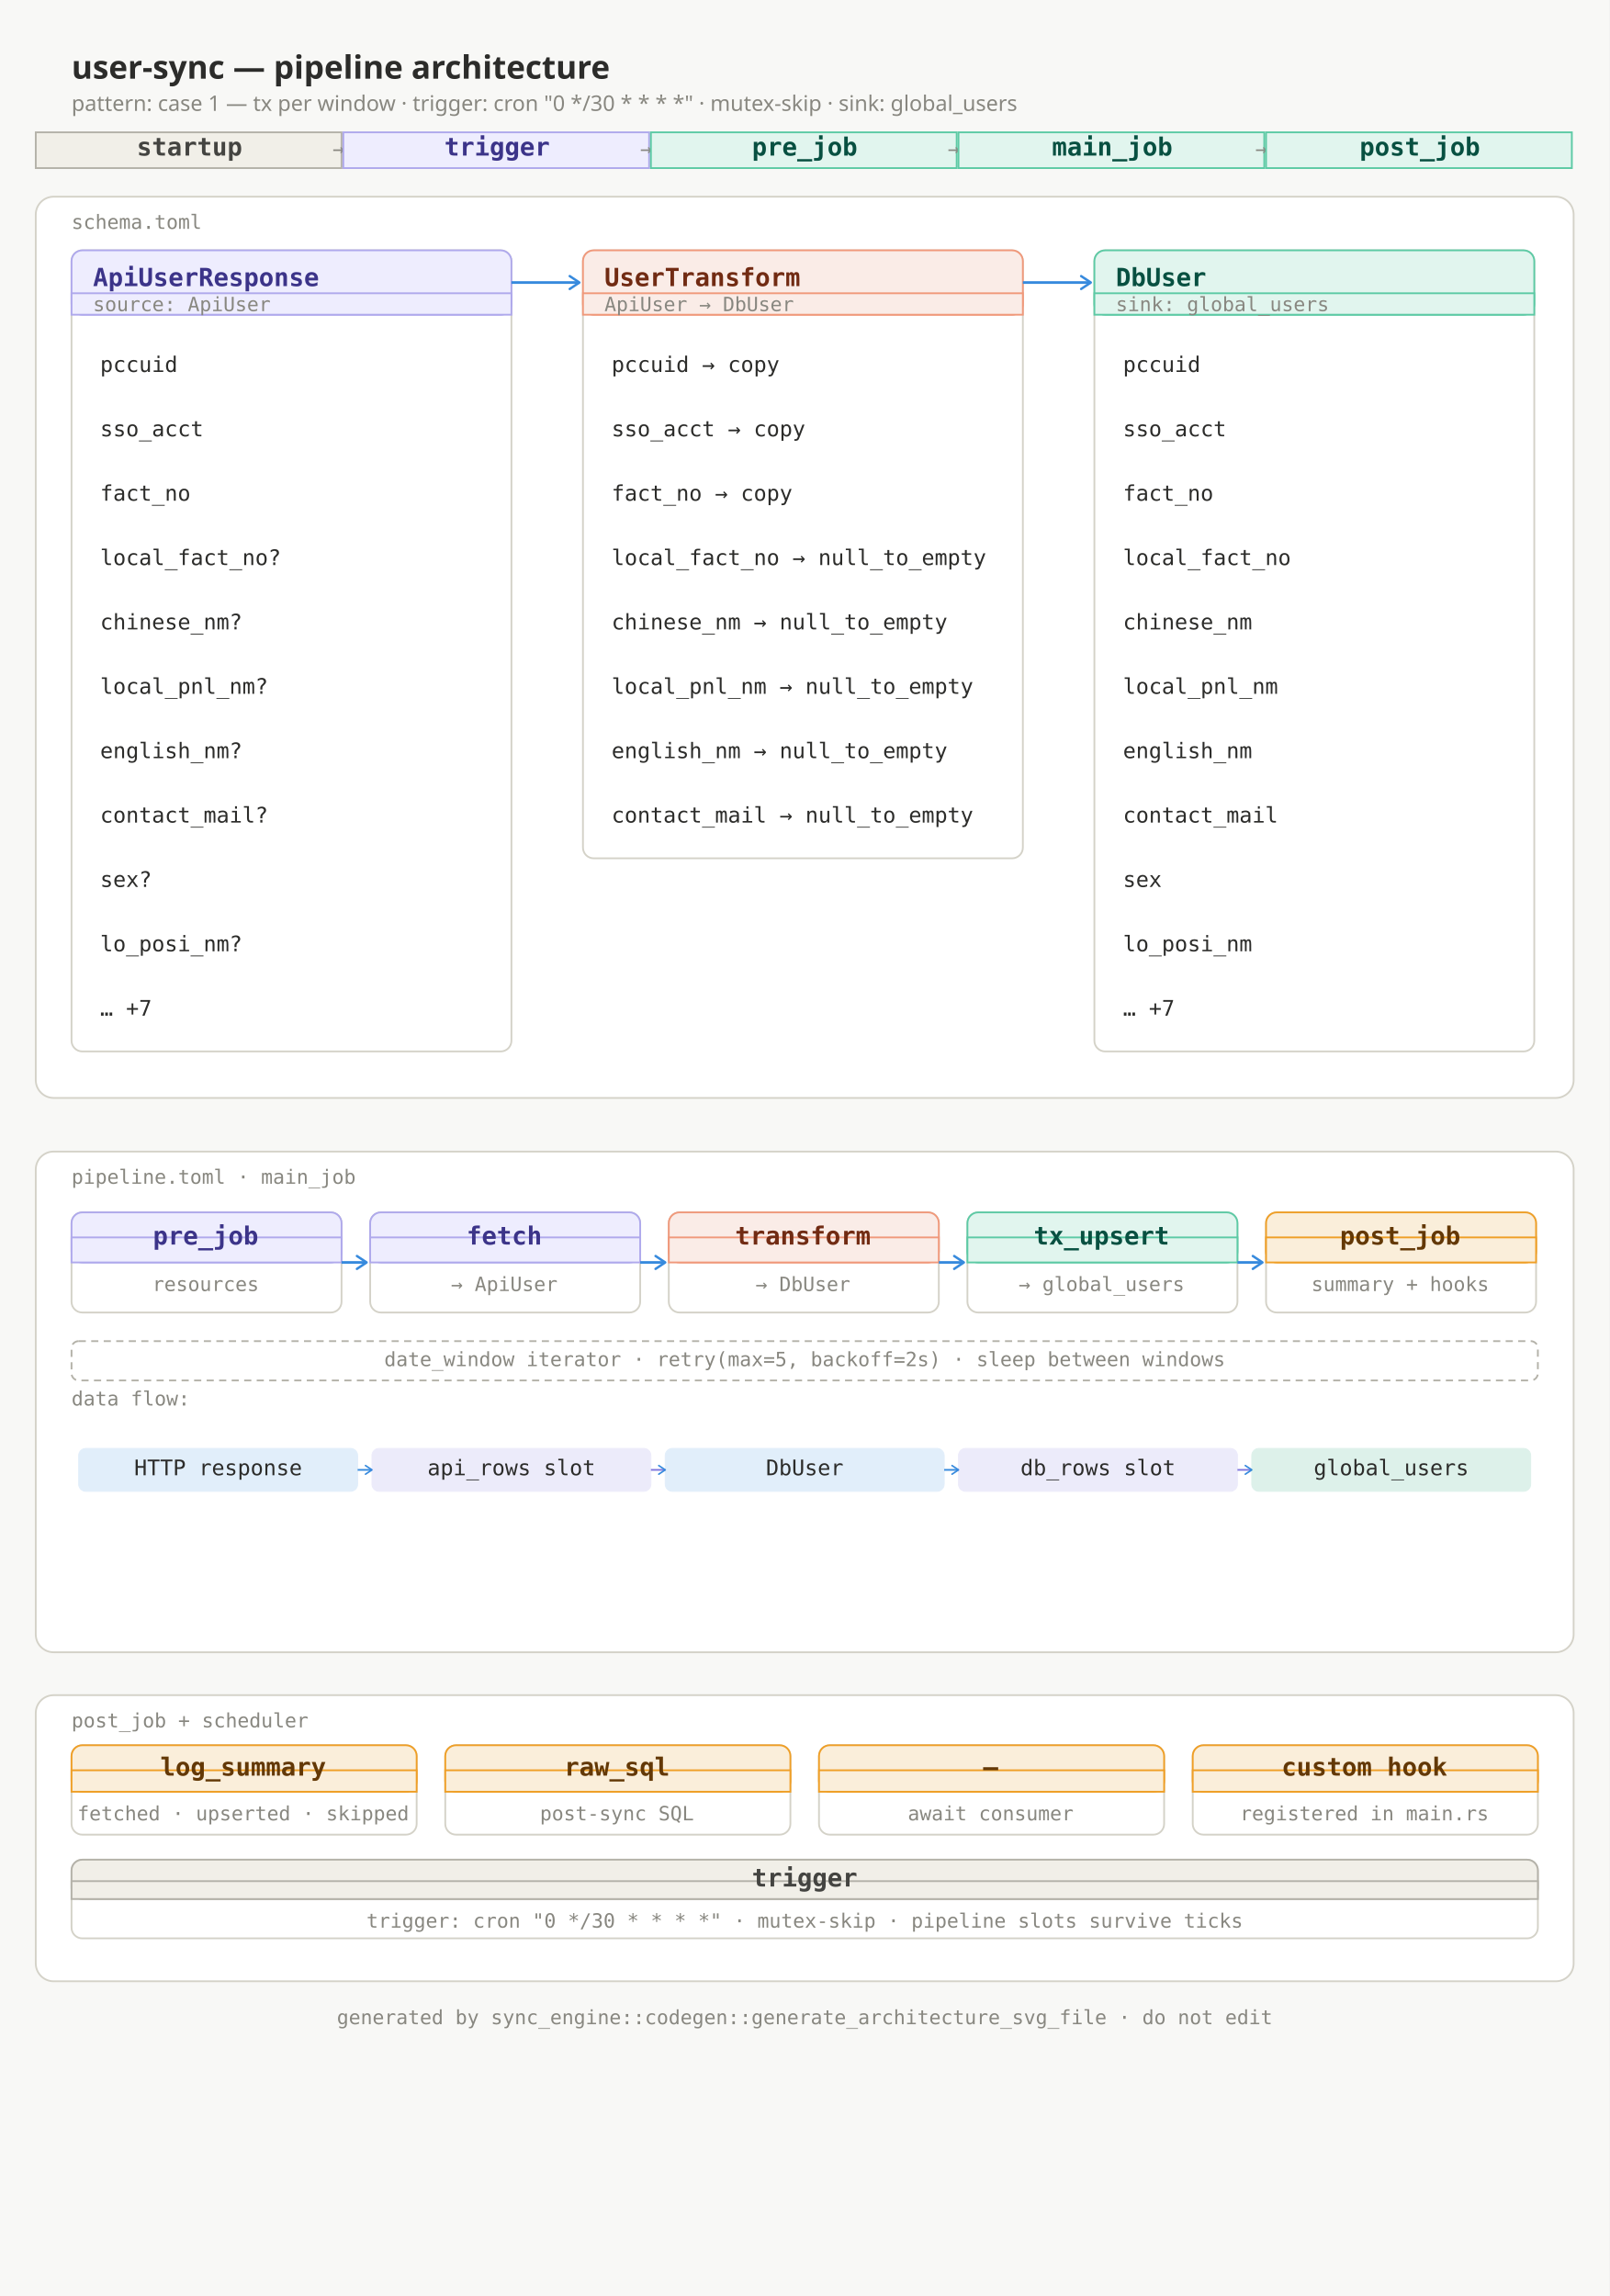
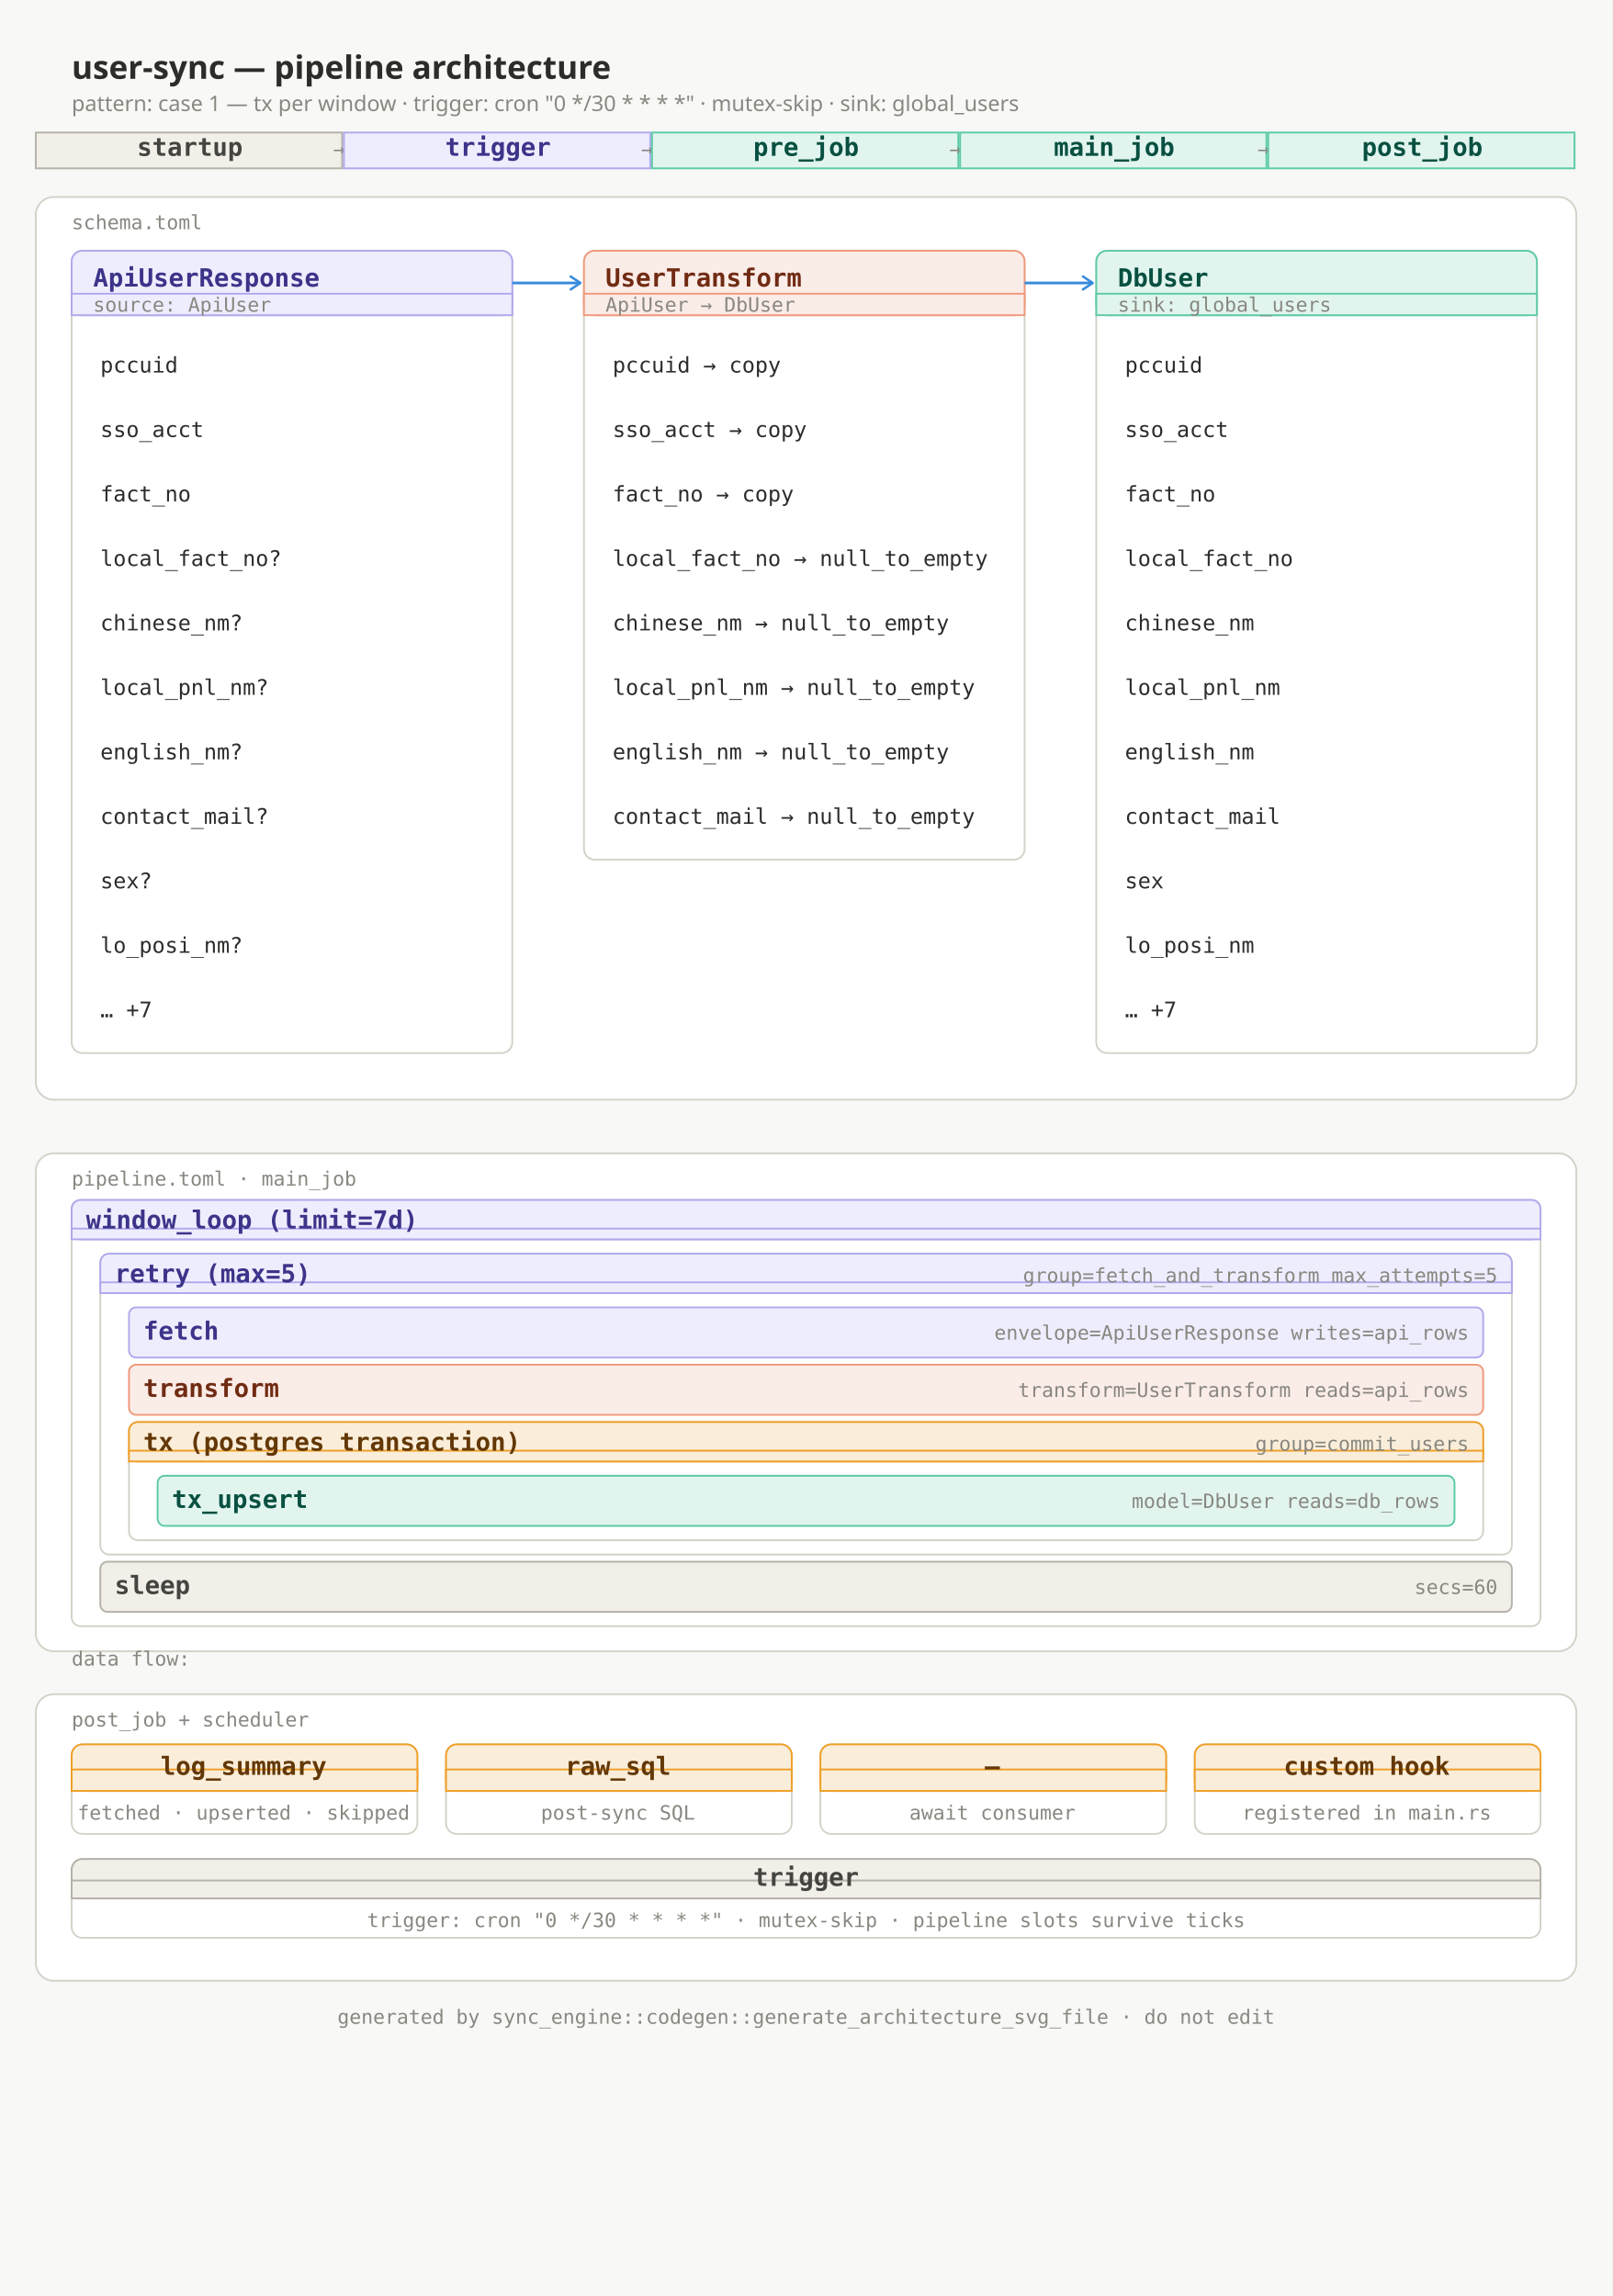
- <svg xmlns="http://www.w3.org/2000/svg" width="900" height="1284" viewBox="0 0 900 1284" font-family="ui-monospace,SFMono-Regular,'SF Mono',Menlo,Consolas,monospace" font-size="13">
+ <svg xmlns="http://www.w3.org/2000/svg" width="900" height="1282" viewBox="0 0 900 1282" font-family="ui-monospace,SFMono-Regular,'SF Mono',Menlo,Consolas,monospace" font-size="13">
  <style>
.bg   { fill:#f8f8f6; }
.box  { fill:#fff; stroke:#d4d2c8; stroke-width:1; }
.hdr  { fill:#eeedfe; stroke:#afa9ec; stroke-width:1; }
.hdr2 { fill:#e1f5ee; stroke:#5dcaa5; stroke-width:1; }
.hdr3 { fill:#faeeda; stroke:#ef9f27; stroke-width:1; }
.hdr4 { fill:#faece7; stroke:#f0997b; stroke-width:1; }
.hdr5 { fill:#f1efe8; stroke:#b4b2a9; stroke-width:1; }
.ht   { fill:#3c3489; font-weight:600; font-size:14px; }
.ht2  { fill:#085041; font-weight:600; font-size:14px; }
.ht3  { fill:#633806; font-weight:600; font-size:14px; }
.ht4  { fill:#712b13; font-weight:600; font-size:14px; }
.ht5  { fill:#444441; font-weight:600; font-size:14px; }
.lbl  { fill:#2c2c2a; font-size:12px; }
.dim  { fill:#888780; font-size:11px; }
.arr  { stroke:#888780; stroke-width:1.5; fill:none; marker-end:url(#arr); }
.arr2 { stroke:#378add; stroke-width:1.5; fill:none; marker-end:url(#arr2); }
.dash { stroke:#b4b2a9; stroke-width:1; stroke-dasharray:4 3; fill:none; }
.title { fill:#2c2c2a; font-size:18px; font-weight:600; font-family:ui-sans-serif,system-ui,sans-serif; }
.sub   { fill:#888780; font-size:12px; font-family:ui-sans-serif,system-ui,sans-serif; }
</style>
  <defs>
    <marker id="arr" viewBox="0 0 10 10" refX="8" refY="5" markerWidth="6" markerHeight="6" orient="auto-start-reverse">
      <path d="M2 1L8 5L2 9" fill="none" stroke="#888780" stroke-width="1.5" stroke-linecap="round" stroke-linejoin="round" />
    </marker>
    <marker id="arr2" viewBox="0 0 10 10" refX="8" refY="5" markerWidth="6" markerHeight="6" orient="auto-start-reverse">
      <path d="M2 1L8 5L2 9" fill="none" stroke="#378add" stroke-width="1.5" stroke-linecap="round" stroke-linejoin="round" />
    </marker>
  </defs>
-   <rect width="900" height="1284" class="bg" rx="0" />
+   <rect width="900" height="1282" class="bg" rx="0" />
  <text x="40" y="44" class="title">user-sync  —  pipeline architecture</text>
  <text x="40" y="62" class="sub">pattern: case 1 — tx per window  ·  trigger: cron "0 */30 * * * *"  ·  mutex-skip  ·  sink: global_users</text>
  <rect x="20" y="74" width="171" height="20" rx="0" class="hdr5" />
  <text x="106" y="87" class="ht5" text-anchor="middle" font-size="11">startup</text>
  <text x="186" y="87" class="dim" font-size="10">→</text>
  <rect x="192" y="74" width="171" height="20" rx="0" class="hdr" />
  <text x="278" y="87" class="ht" text-anchor="middle" font-size="11">trigger</text>
  <text x="358" y="87" class="dim" font-size="10">→</text>
  <rect x="364" y="74" width="171" height="20" rx="0" class="hdr2" />
  <text x="450" y="87" class="ht2" text-anchor="middle" font-size="11">pre_job</text>
  <text x="530" y="87" class="dim" font-size="10">→</text>
  <rect x="536" y="74" width="171" height="20" rx="0" class="hdr2" />
  <text x="622" y="87" class="ht2" text-anchor="middle" font-size="11">main_job</text>
  <text x="702" y="87" class="dim" font-size="10">→</text>
  <rect x="708" y="74" width="171" height="20" rx="0" class="hdr2" />
  <text x="794" y="87" class="ht2" text-anchor="middle" font-size="11">post_job</text>
  <rect x="20" y="110" width="860" height="504" rx="10" class="box" />
  <text x="40" y="128" class="dim">schema.toml</text>
  <rect x="40" y="140" width="246" height="448" rx="6" class="box" />
  <rect x="40" y="140" width="246" height="36" rx="6" class="hdr" />
  <rect x="40" y="164" width="246" height="12" class="hdr" />
  <text x="52" y="160" class="ht">ApiUserResponse</text>
  <text x="52" y="174" class="dim">source: ApiUser</text>
  <text x="56" y="208" class="lbl">pccuid</text>
  <text x="56" y="244" class="lbl">sso_acct</text>
  <text x="56" y="280" class="lbl">fact_no</text>
  <text x="56" y="316" class="lbl">local_fact_no?</text>
  <text x="56" y="352" class="lbl">chinese_nm?</text>
  <text x="56" y="388" class="lbl">local_pnl_nm?</text>
  <text x="56" y="424" class="lbl">english_nm?</text>
  <text x="56" y="460" class="lbl">contact_mail?</text>
  <text x="56" y="496" class="lbl">sex?</text>
  <text x="56" y="532" class="lbl">lo_posi_nm?</text>
  <text x="56" y="568" class="lbl">… +7</text>
  <rect x="326" y="140" width="246" height="340" rx="6" class="box" />
  <rect x="326" y="140" width="246" height="36" rx="6" class="hdr4" />
  <rect x="326" y="164" width="246" height="12" class="hdr4" />
  <text x="338" y="160" class="ht4">UserTransform</text>
  <text x="338" y="174" class="dim">ApiUser → DbUser</text>
  <text x="342" y="208" class="lbl">pccuid  →  copy</text>
  <text x="342" y="244" class="lbl">sso_acct  →  copy</text>
  <text x="342" y="280" class="lbl">fact_no  →  copy</text>
  <text x="342" y="316" class="lbl">local_fact_no  →  null_to_empty</text>
  <text x="342" y="352" class="lbl">chinese_nm  →  null_to_empty</text>
  <text x="342" y="388" class="lbl">local_pnl_nm  →  null_to_empty</text>
  <text x="342" y="424" class="lbl">english_nm  →  null_to_empty</text>
  <text x="342" y="460" class="lbl">contact_mail  →  null_to_empty</text>
  <rect x="612" y="140" width="246" height="448" rx="6" class="box" />
  <rect x="612" y="140" width="246" height="36" rx="6" class="hdr2" />
  <rect x="612" y="164" width="246" height="12" class="hdr2" />
  <text x="624" y="160" class="ht2">DbUser</text>
  <text x="624" y="174" class="dim">sink: global_users</text>
  <text x="628" y="208" class="lbl">pccuid</text>
  <text x="628" y="244" class="lbl">sso_acct</text>
  <text x="628" y="280" class="lbl">fact_no</text>
  <text x="628" y="316" class="lbl">local_fact_no</text>
  <text x="628" y="352" class="lbl">chinese_nm</text>
  <text x="628" y="388" class="lbl">local_pnl_nm</text>
  <text x="628" y="424" class="lbl">english_nm</text>
  <text x="628" y="460" class="lbl">contact_mail</text>
  <text x="628" y="496" class="lbl">sex</text>
  <text x="628" y="532" class="lbl">lo_posi_nm</text>
  <text x="628" y="568" class="lbl">… +7</text>
  <line x1="286" y1="158" x2="324" y2="158" class="arr2" />
  <line x1="572" y1="158" x2="610" y2="158" class="arr2" />
-   <rect x="20" y="644" width="860" height="280" rx="10" class="box" />
+   <rect x="20" y="644" width="860" height="278" rx="10" class="box" />
  <text x="40" y="662" class="dim">pipeline.toml  ·  main_job</text>
-   <rect x="40" y="678" width="151" height="56" rx="6" class="box" />
-   <rect x="40" y="678" width="151" height="28" rx="6" class="hdr" />
-   <rect x="40" y="692" width="151" height="14" class="hdr" />
-   <text x="115" y="696" class="ht" text-anchor="middle">pre_job</text>
-   <text x="115" y="722" class="dim" text-anchor="middle">resources</text>
-   <line x1="191" y1="706" x2="205" y2="706" class="arr2" />
-   <rect x="207" y="678" width="151" height="56" rx="6" class="box" />
-   <rect x="207" y="678" width="151" height="28" rx="6" class="hdr" />
-   <rect x="207" y="692" width="151" height="14" class="hdr" />
-   <text x="282" y="696" class="ht" text-anchor="middle">fetch</text>
-   <text x="282" y="722" class="dim" text-anchor="middle">→ ApiUser</text>
-   <line x1="358" y1="706" x2="372" y2="706" class="arr2" />
-   <rect x="374" y="678" width="151" height="56" rx="6" class="box" />
-   <rect x="374" y="678" width="151" height="28" rx="6" class="hdr4" />
-   <rect x="374" y="692" width="151" height="14" class="hdr4" />
-   <text x="449" y="696" class="ht4" text-anchor="middle">transform</text>
-   <text x="449" y="722" class="dim" text-anchor="middle">→ DbUser</text>
-   <line x1="525" y1="706" x2="539" y2="706" class="arr2" />
-   <rect x="541" y="678" width="151" height="56" rx="6" class="box" />
-   <rect x="541" y="678" width="151" height="28" rx="6" class="hdr2" />
-   <rect x="541" y="692" width="151" height="14" class="hdr2" />
-   <text x="616" y="696" class="ht2" text-anchor="middle">tx_upsert</text>
-   <text x="616" y="722" class="dim" text-anchor="middle">→ global_users</text>
-   <line x1="692" y1="706" x2="706" y2="706" class="arr2" />
-   <rect x="708" y="678" width="151" height="56" rx="6" class="box" />
-   <rect x="708" y="678" width="151" height="28" rx="6" class="hdr3" />
-   <rect x="708" y="692" width="151" height="14" class="hdr3" />
-   <text x="783" y="696" class="ht3" text-anchor="middle">post_job</text>
-   <text x="783" y="722" class="dim" text-anchor="middle">summary + hooks</text>
-   <rect x="40" y="750" width="820" height="22" rx="4" class="dash" />
-   <text x="450" y="764" class="dim" text-anchor="middle">date_window iterator  ·  retry(max=5, backoff=2s)  ·  sleep between windows</text>
-   <text x="40" y="786" class="dim">data flow:</text>
-   <rect x="44" y="810" width="156" height="24" rx="4" fill="#378add" opacity="0.15" stroke="#378add" stroke-width="0.5" />
-   <text x="122" y="825" class="lbl" text-anchor="middle" fill="#378add">HTTP response</text>
-   <line x1="200" y1="822" x2="208" y2="822" stroke="#378add" stroke-width="1" marker-end="url(#arr2)" />
-   <rect x="208" y="810" width="156" height="24" rx="4" fill="#7f77dd" opacity="0.15" stroke="#7f77dd" stroke-width="0.5" />
-   <text x="286" y="825" class="lbl" text-anchor="middle" fill="#7f77dd">api_rows slot</text>
-   <line x1="364" y1="822" x2="372" y2="822" stroke="#7f77dd" stroke-width="1" marker-end="url(#arr2)" />
-   <rect x="372" y="810" width="156" height="24" rx="4" fill="#378add" opacity="0.15" stroke="#378add" stroke-width="0.5" />
-   <text x="450" y="825" class="lbl" text-anchor="middle" fill="#378add">DbUser</text>
-   <line x1="528" y1="822" x2="536" y2="822" stroke="#378add" stroke-width="1" marker-end="url(#arr2)" />
-   <rect x="536" y="810" width="156" height="24" rx="4" fill="#7f77dd" opacity="0.15" stroke="#7f77dd" stroke-width="0.5" />
-   <text x="614" y="825" class="lbl" text-anchor="middle" fill="#7f77dd">db_rows slot</text>
-   <line x1="692" y1="822" x2="700" y2="822" stroke="#7f77dd" stroke-width="1" marker-end="url(#arr2)" />
-   <rect x="700" y="810" width="156" height="24" rx="4" fill="#1d9e75" opacity="0.15" stroke="#1d9e75" stroke-width="0.5" />
-   <text x="778" y="825" class="lbl" text-anchor="middle" fill="#1d9e75">global_users</text>
-   <rect x="20" y="948" width="860" height="160" rx="10" class="box" />
-   <text x="40" y="966" class="dim">post_job  +  scheduler</text>
-   <rect x="40" y="976" width="193" height="50" rx="6" class="box" />
-   <rect x="40" y="976" width="193" height="26" rx="6" class="hdr3" />
-   <rect x="40" y="990" width="193" height="12" class="hdr3" />
-   <text x="136" y="993" class="ht3" text-anchor="middle">log_summary</text>
-   <text x="136" y="1018" class="dim" text-anchor="middle">fetched · upserted · skipped</text>
-   <rect x="249" y="976" width="193" height="50" rx="6" class="box" />
-   <rect x="249" y="976" width="193" height="26" rx="6" class="hdr3" />
-   <rect x="249" y="990" width="193" height="12" class="hdr3" />
-   <text x="345" y="993" class="ht3" text-anchor="middle">raw_sql</text>
-   <text x="345" y="1018" class="dim" text-anchor="middle">post-sync SQL</text>
-   <rect x="458" y="976" width="193" height="50" rx="6" class="box" />
-   <rect x="458" y="976" width="193" height="26" rx="6" class="hdr3" />
-   <rect x="458" y="990" width="193" height="12" class="hdr3" />
-   <text x="554" y="993" class="ht3" text-anchor="middle">—</text>
-   <text x="554" y="1018" class="dim" text-anchor="middle">await consumer</text>
-   <rect x="667" y="976" width="193" height="50" rx="6" class="box" />
-   <rect x="667" y="976" width="193" height="26" rx="6" class="hdr3" />
-   <rect x="667" y="990" width="193" height="12" class="hdr3" />
-   <text x="763" y="993" class="ht3" text-anchor="middle">custom hook</text>
-   <text x="763" y="1018" class="dim" text-anchor="middle">registered in main.rs</text>
-   <rect x="40" y="1040" width="820" height="44" rx="6" class="box" />
-   <rect x="40" y="1040" width="820" height="22" rx="6" class="hdr5" />
-   <rect x="40" y="1052" width="820" height="10" class="hdr5" />
-   <text x="450" y="1055" class="ht5" text-anchor="middle">trigger</text>
-   <text x="450" y="1078" class="dim" text-anchor="middle">trigger: cron "0 */30 * * * *"  ·  mutex-skip  ·  pipeline slots survive ticks</text>
-   <text x="450" y="1132" class="dim" text-anchor="middle">generated by sync_engine::codegen::generate_architecture_svg_file  ·  do not edit</text>
+   <rect x="40" y="670" width="820" height="238" rx="5" class="box" />
+   <rect x="40" y="670" width="820" height="22" rx="5" class="hdr" />
+   <rect x="40" y="686" width="820" height="6" class="hdr" />
+   <text x="48" y="686" class="ht" font-size="12">window_loop  (limit=7d)</text>
+   <rect x="56" y="700" width="788" height="168" rx="5" class="box" />
+   <rect x="56" y="700" width="788" height="22" rx="5" class="hdr" />
+   <rect x="56" y="716" width="788" height="6" class="hdr" />
+   <text x="64" y="716" class="ht" font-size="12">retry  (max=5)</text>
+   <text x="836" y="716" class="dim" font-size="10" text-anchor="end">group=fetch_and_transform  max_attempts=5</text>
+   <rect x="72" y="730" width="756" height="28" rx="4" class="hdr" />
+   <text x="80" y="748" class="ht" font-size="12">fetch</text>
+   <text x="820" y="748" class="dim" font-size="10" text-anchor="end">envelope=ApiUserResponse  writes=api_rows</text>
+   <rect x="72" y="762" width="756" height="28" rx="4" class="hdr4" />
+   <text x="80" y="780" class="ht4" font-size="12">transform</text>
+   <text x="820" y="780" class="dim" font-size="10" text-anchor="end">transform=UserTransform  reads=api_rows</text>
+   <rect x="72" y="794" width="756" height="66" rx="5" class="box" />
+   <rect x="72" y="794" width="756" height="22" rx="5" class="hdr3" />
+   <rect x="72" y="810" width="756" height="6" class="hdr3" />
+   <text x="80" y="810" class="ht3" font-size="12">tx  (postgres transaction)</text>
+   <text x="820" y="810" class="dim" font-size="10" text-anchor="end">group=commit_users</text>
+   <rect x="88" y="824" width="724" height="28" rx="4" class="hdr2" />
+   <text x="96" y="842" class="ht2" font-size="12">tx_upsert</text>
+   <text x="804" y="842" class="dim" font-size="10" text-anchor="end">model=DbUser  reads=db_rows</text>
+   <rect x="56" y="872" width="788" height="28" rx="4" class="hdr5" />
+   <text x="64" y="890" class="ht5" font-size="12">sleep</text>
+   <text x="836" y="890" class="dim" font-size="10" text-anchor="end">secs=60</text>
+   <text x="40" y="930" class="dim">data flow:</text>
+   <rect x="44" y="954" width="156" height="24" rx="4" fill="#378add" opacity="0.15" stroke="#378add" stroke-width="0.5" />
+   <text x="122" y="969" class="lbl" text-anchor="middle" fill="#378add">HTTP response</text>
+   <line x1="200" y1="966" x2="208" y2="966" stroke="#378add" stroke-width="1" marker-end="url(#arr2)" />
+   <rect x="208" y="954" width="156" height="24" rx="4" fill="#7f77dd" opacity="0.15" stroke="#7f77dd" stroke-width="0.5" />
+   <text x="286" y="969" class="lbl" text-anchor="middle" fill="#7f77dd">api_rows slot</text>
+   <line x1="364" y1="966" x2="372" y2="966" stroke="#7f77dd" stroke-width="1" marker-end="url(#arr2)" />
+   <rect x="372" y="954" width="156" height="24" rx="4" fill="#378add" opacity="0.15" stroke="#378add" stroke-width="0.5" />
+   <text x="450" y="969" class="lbl" text-anchor="middle" fill="#378add">DbUser</text>
+   <line x1="528" y1="966" x2="536" y2="966" stroke="#378add" stroke-width="1" marker-end="url(#arr2)" />
+   <rect x="536" y="954" width="156" height="24" rx="4" fill="#7f77dd" opacity="0.15" stroke="#7f77dd" stroke-width="0.5" />
+   <text x="614" y="969" class="lbl" text-anchor="middle" fill="#7f77dd">db_rows slot</text>
+   <line x1="692" y1="966" x2="700" y2="966" stroke="#7f77dd" stroke-width="1" marker-end="url(#arr2)" />
+   <rect x="700" y="954" width="156" height="24" rx="4" fill="#1d9e75" opacity="0.15" stroke="#1d9e75" stroke-width="0.5" />
+   <text x="778" y="969" class="lbl" text-anchor="middle" fill="#1d9e75">global_users</text>
+   <rect x="20" y="946" width="860" height="160" rx="10" class="box" />
+   <text x="40" y="964" class="dim">post_job  +  scheduler</text>
+   <rect x="40" y="974" width="193" height="50" rx="6" class="box" />
+   <rect x="40" y="974" width="193" height="26" rx="6" class="hdr3" />
+   <rect x="40" y="988" width="193" height="12" class="hdr3" />
+   <text x="136" y="991" class="ht3" text-anchor="middle">log_summary</text>
+   <text x="136" y="1016" class="dim" text-anchor="middle">fetched · upserted · skipped</text>
+   <rect x="249" y="974" width="193" height="50" rx="6" class="box" />
+   <rect x="249" y="974" width="193" height="26" rx="6" class="hdr3" />
+   <rect x="249" y="988" width="193" height="12" class="hdr3" />
+   <text x="345" y="991" class="ht3" text-anchor="middle">raw_sql</text>
+   <text x="345" y="1016" class="dim" text-anchor="middle">post-sync SQL</text>
+   <rect x="458" y="974" width="193" height="50" rx="6" class="box" />
+   <rect x="458" y="974" width="193" height="26" rx="6" class="hdr3" />
+   <rect x="458" y="988" width="193" height="12" class="hdr3" />
+   <text x="554" y="991" class="ht3" text-anchor="middle">—</text>
+   <text x="554" y="1016" class="dim" text-anchor="middle">await consumer</text>
+   <rect x="667" y="974" width="193" height="50" rx="6" class="box" />
+   <rect x="667" y="974" width="193" height="26" rx="6" class="hdr3" />
+   <rect x="667" y="988" width="193" height="12" class="hdr3" />
+   <text x="763" y="991" class="ht3" text-anchor="middle">custom hook</text>
+   <text x="763" y="1016" class="dim" text-anchor="middle">registered in main.rs</text>
+   <rect x="40" y="1038" width="820" height="44" rx="6" class="box" />
+   <rect x="40" y="1038" width="820" height="22" rx="6" class="hdr5" />
+   <rect x="40" y="1050" width="820" height="10" class="hdr5" />
+   <text x="450" y="1053" class="ht5" text-anchor="middle">trigger</text>
+   <text x="450" y="1076" class="dim" text-anchor="middle">trigger: cron "0 */30 * * * *"  ·  mutex-skip  ·  pipeline slots survive ticks</text>
+   <text x="450" y="1130" class="dim" text-anchor="middle">generated by sync_engine::codegen::generate_architecture_svg_file  ·  do not edit</text>
</svg>
